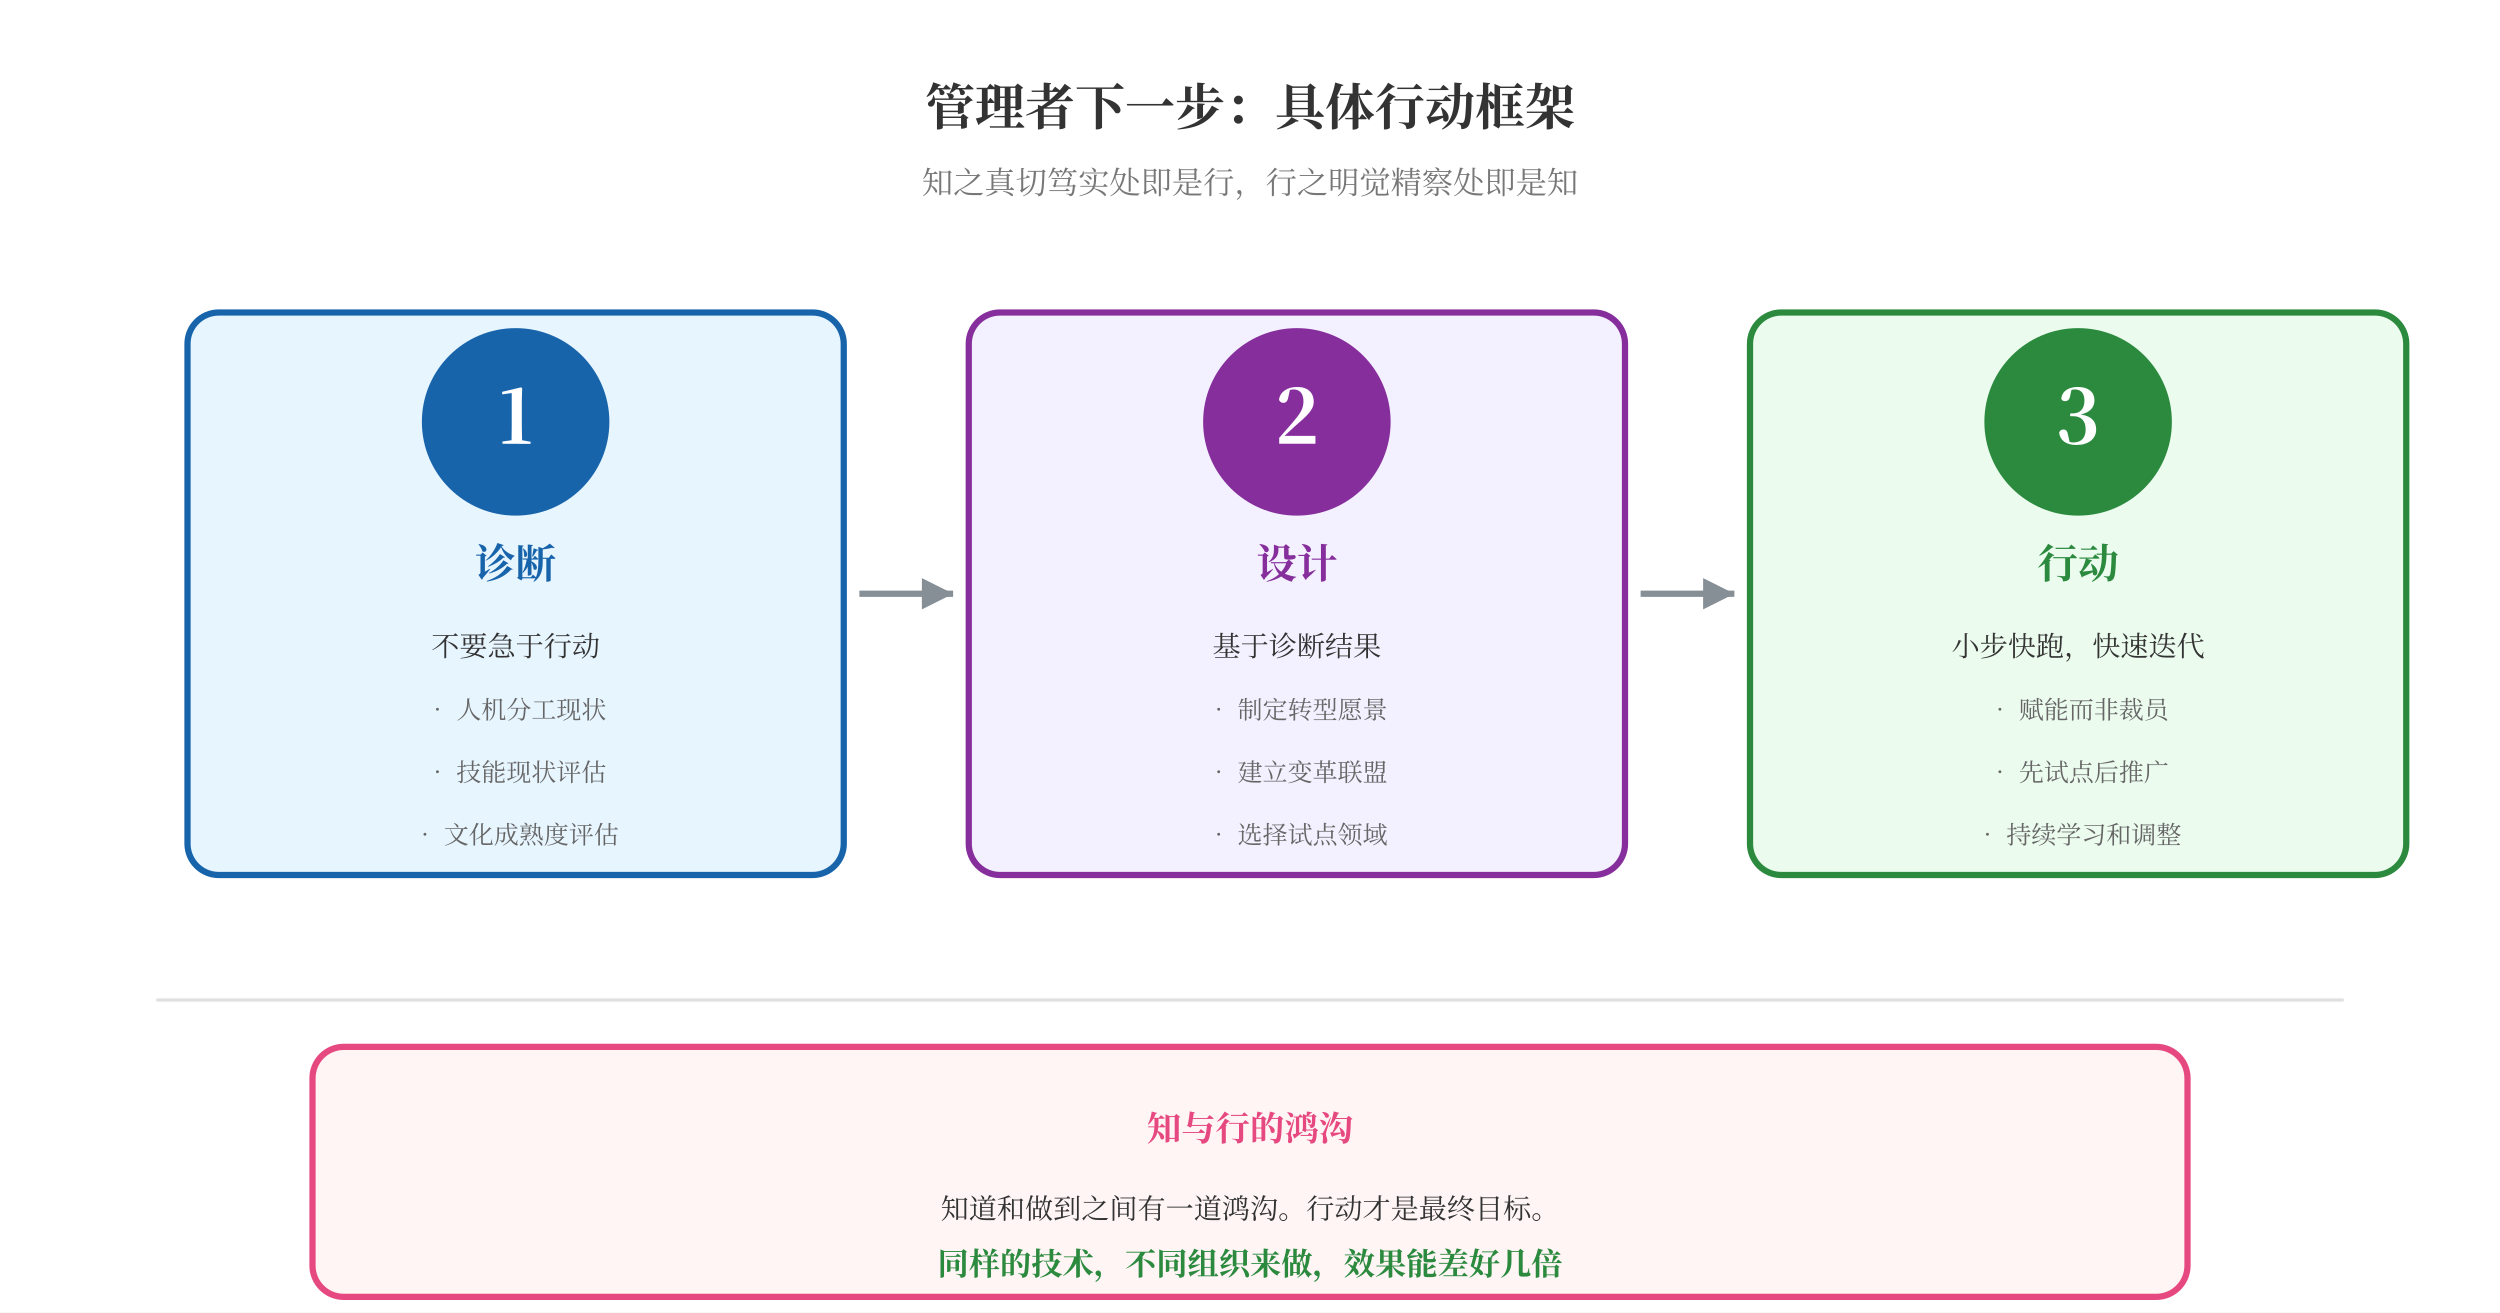
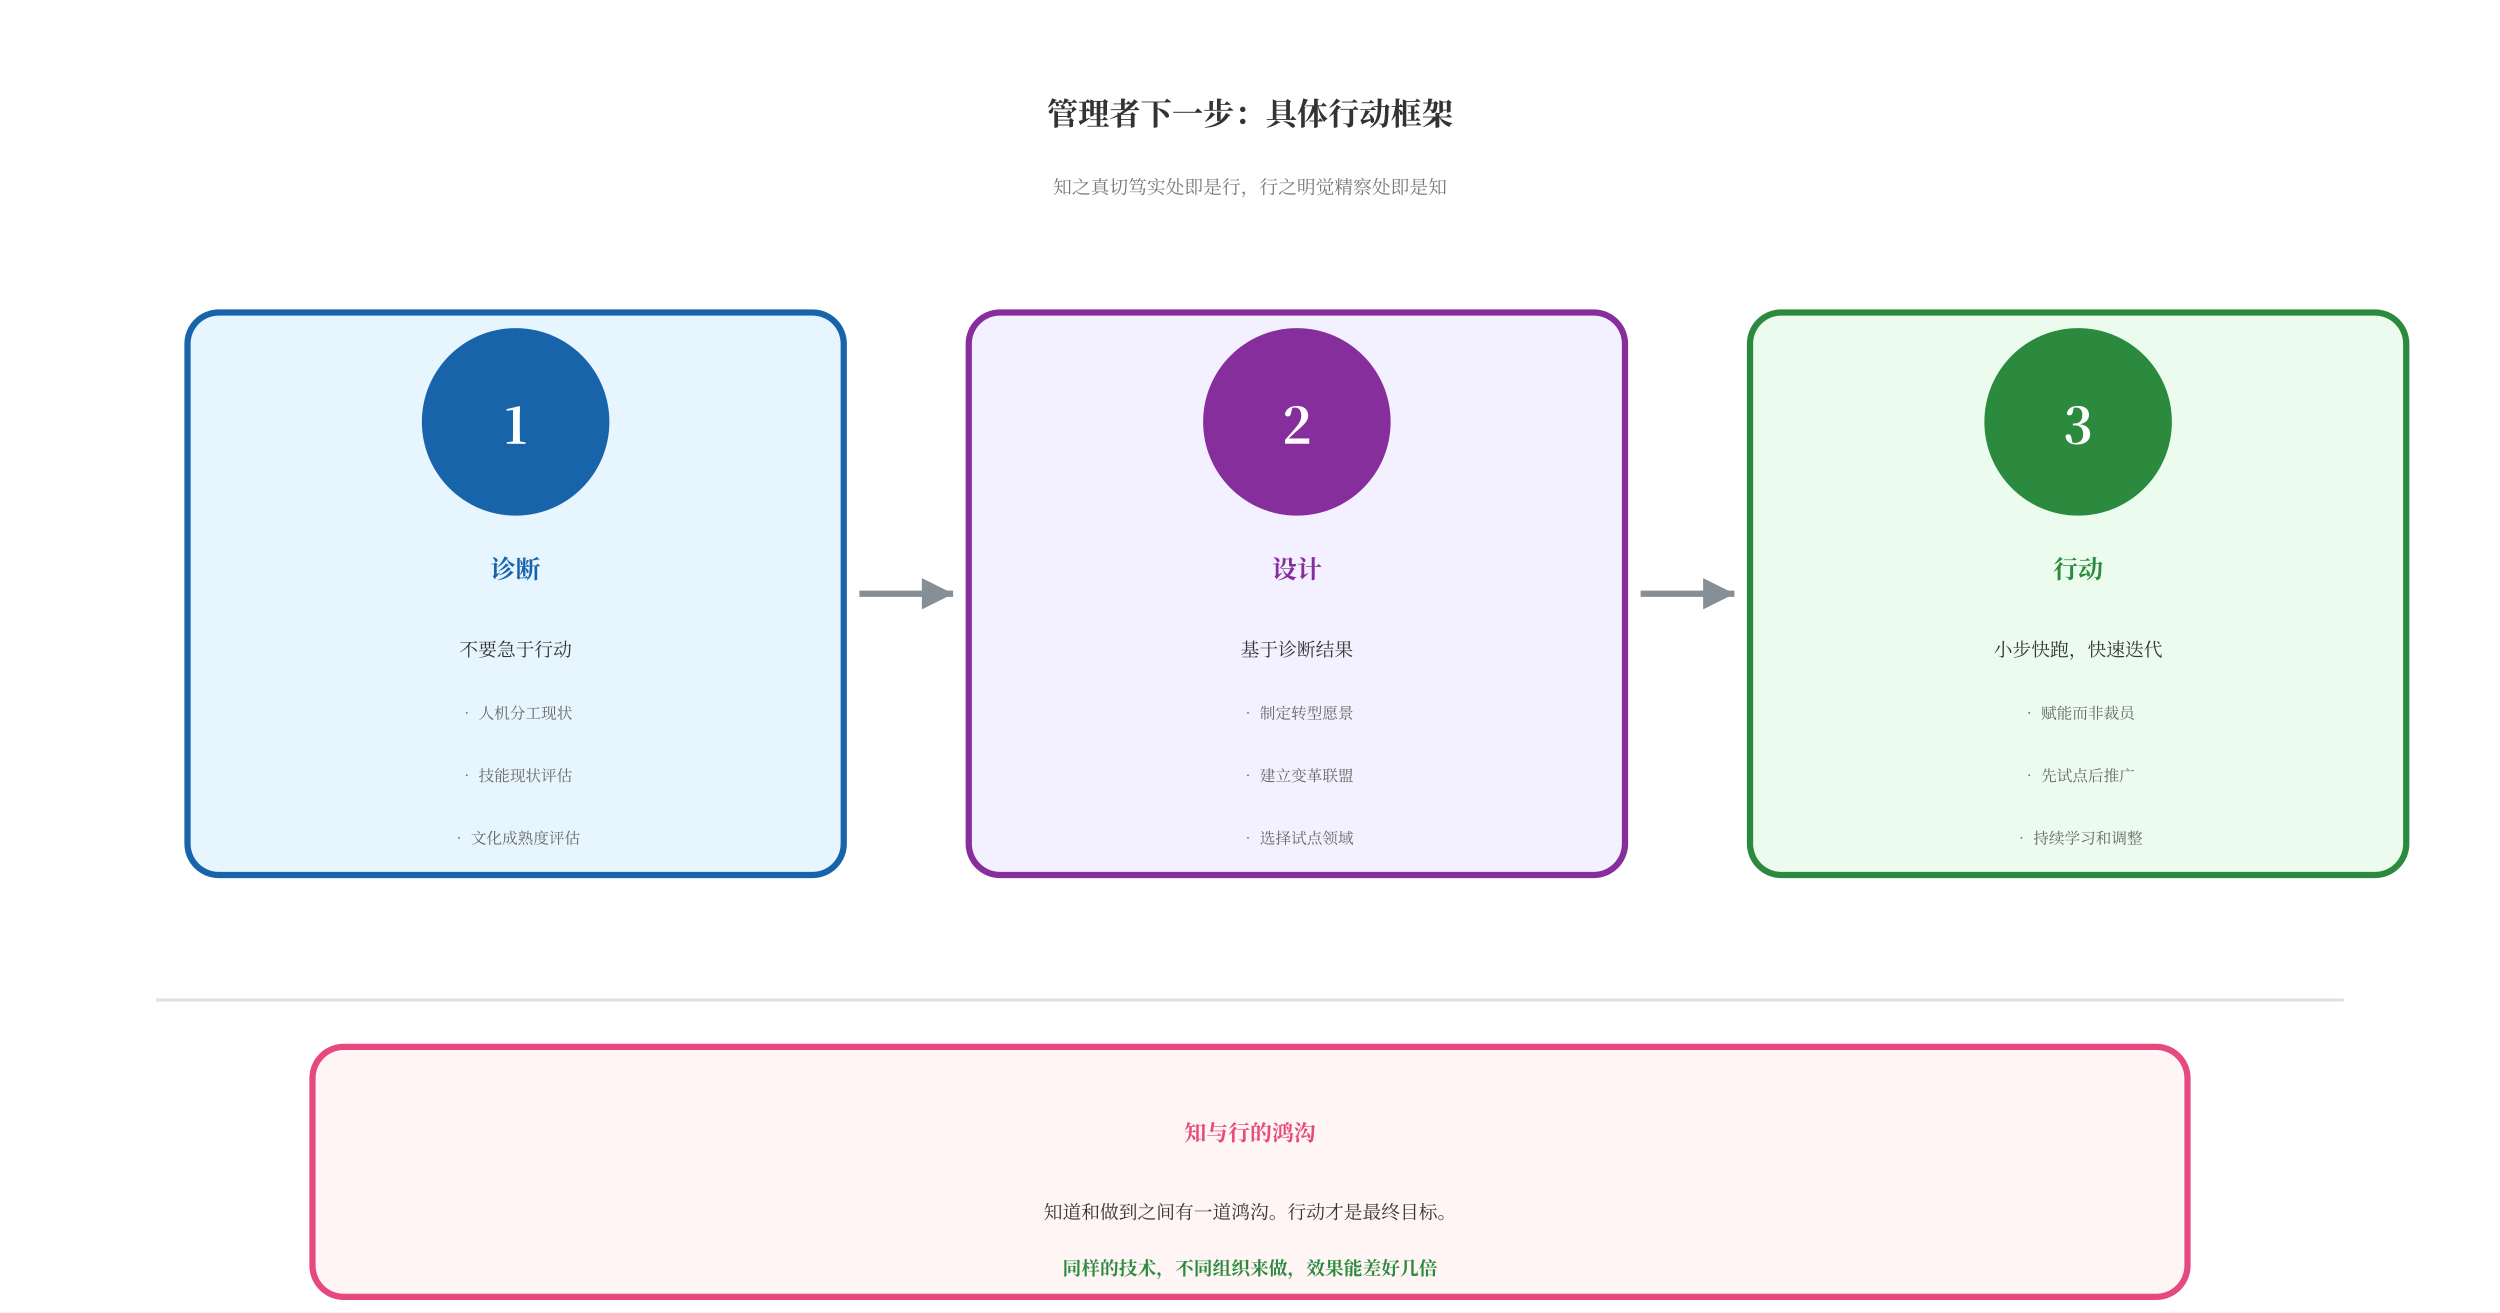
<svg xmlns="http://www.w3.org/2000/svg" viewBox="0 0 800 420" style="font-family: 'Noto Serif CJK SC', serif; background: #fefefe;">
  <rect width="800" height="420" fill="white" />
-   <text x="400" y="40" text-anchor="middle" font-size="16" font-weight="bold" fill="#333">管理者下一步：具体行动框架</text>
-   <text x="400" y="62" text-anchor="middle" font-size="10" fill="#777">知之真切笃实处即是行，行之明觉精察处即是知</text>
+   <text x="400" y="40" text-anchor="middle" font-size="10" font-weight="bold" fill="#333">管理者下一步：具体行动框架</text>
+   <text x="400" y="62" text-anchor="middle" font-size="6" fill="#777">知之真切笃实处即是行，行之明觉精察处即是知</text>
  <rect x="60" y="100" width="210" height="180" rx="10" fill="#e7f5ff" stroke="#1864ab" stroke-width="2" />
  <circle cx="165" cy="135" r="30" fill="#1864ab" />
-   <text x="165" y="142" text-anchor="middle" font-size="24" font-weight="bold" fill="white">1</text>
-   <text x="165" y="185" text-anchor="middle" font-size="13" font-weight="bold" fill="#1864ab">诊断</text>
-   <text x="165" y="210" text-anchor="middle" font-size="9" fill="#333">不要急于行动</text>
-   <text x="165" y="230" text-anchor="middle" font-size="8" fill="#666">• 人机分工现状</text>
-   <text x="165" y="250" text-anchor="middle" font-size="8" fill="#666">• 技能现状评估</text>
-   <text x="165" y="270" text-anchor="middle" font-size="8" fill="#666">• 文化成熟度评估</text>
+   <text x="165" y="142" text-anchor="middle" font-size="16" font-weight="bold" fill="white">1</text>
+   <text x="165" y="185" text-anchor="middle" font-size="8" font-weight="bold" fill="#1864ab">诊断</text>
+   <text x="165" y="210" text-anchor="middle" font-size="6" fill="#333">不要急于行动</text>
+   <text x="165" y="230" text-anchor="middle" font-size="5" fill="#666">• 人机分工现状</text>
+   <text x="165" y="250" text-anchor="middle" font-size="5" fill="#666">• 技能现状评估</text>
+   <text x="165" y="270" text-anchor="middle" font-size="5" fill="#666">• 文化成熟度评估</text>
  <path d="M275 190 L305 190" fill="none" stroke="#868e96" stroke-width="2" />
  <polygon points="305,190 295,185 295,195" fill="#868e96" />
  <rect x="310" y="100" width="210" height="180" rx="10" fill="#f3f0ff" stroke="#862e9c" stroke-width="2" />
  <circle cx="415" cy="135" r="30" fill="#862e9c" />
-   <text x="415" y="142" text-anchor="middle" font-size="24" font-weight="bold" fill="white">2</text>
-   <text x="415" y="185" text-anchor="middle" font-size="13" font-weight="bold" fill="#862e9c">设计</text>
-   <text x="415" y="210" text-anchor="middle" font-size="9" fill="#333">基于诊断结果</text>
-   <text x="415" y="230" text-anchor="middle" font-size="8" fill="#666">• 制定转型愿景</text>
-   <text x="415" y="250" text-anchor="middle" font-size="8" fill="#666">• 建立变革联盟</text>
-   <text x="415" y="270" text-anchor="middle" font-size="8" fill="#666">• 选择试点领域</text>
+   <text x="415" y="142" text-anchor="middle" font-size="16" font-weight="bold" fill="white">2</text>
+   <text x="415" y="185" text-anchor="middle" font-size="8" font-weight="bold" fill="#862e9c">设计</text>
+   <text x="415" y="210" text-anchor="middle" font-size="6" fill="#333">基于诊断结果</text>
+   <text x="415" y="230" text-anchor="middle" font-size="5" fill="#666">• 制定转型愿景</text>
+   <text x="415" y="250" text-anchor="middle" font-size="5" fill="#666">• 建立变革联盟</text>
+   <text x="415" y="270" text-anchor="middle" font-size="5" fill="#666">• 选择试点领域</text>
  <path d="M525 190 L555 190" fill="none" stroke="#868e96" stroke-width="2" />
  <polygon points="555,190 545,185 545,195" fill="#868e96" />
  <rect x="560" y="100" width="210" height="180" rx="10" fill="#ebfbee" stroke="#2b8a3e" stroke-width="2" />
  <circle cx="665" cy="135" r="30" fill="#2b8a3e" />
-   <text x="665" y="142" text-anchor="middle" font-size="24" font-weight="bold" fill="white">3</text>
-   <text x="665" y="185" text-anchor="middle" font-size="13" font-weight="bold" fill="#2b8a3e">行动</text>
-   <text x="665" y="210" text-anchor="middle" font-size="9" fill="#333">小步快跑，快速迭代</text>
-   <text x="665" y="230" text-anchor="middle" font-size="8" fill="#666">• 赋能而非裁员</text>
-   <text x="665" y="250" text-anchor="middle" font-size="8" fill="#666">• 先试点后推广</text>
-   <text x="665" y="270" text-anchor="middle" font-size="8" fill="#666">• 持续学习和调整</text>
+   <text x="665" y="142" text-anchor="middle" font-size="16" font-weight="bold" fill="white">3</text>
+   <text x="665" y="185" text-anchor="middle" font-size="8" font-weight="bold" fill="#2b8a3e">行动</text>
+   <text x="665" y="210" text-anchor="middle" font-size="6" fill="#333">小步快跑，快速迭代</text>
+   <text x="665" y="230" text-anchor="middle" font-size="5" fill="#666">• 赋能而非裁员</text>
+   <text x="665" y="250" text-anchor="middle" font-size="5" fill="#666">• 先试点后推广</text>
+   <text x="665" y="270" text-anchor="middle" font-size="5" fill="#666">• 持续学习和调整</text>
  <line x1="50" y1="320" x2="750" y2="320" stroke="#e0e0e0" stroke-width="1" />
  <rect x="100" y="335" width="600" height="80" rx="10" fill="#fff5f5" stroke="#e64980" stroke-width="2" />
-   <text x="400" y="365" text-anchor="middle" font-size="11" font-weight="bold" fill="#e64980">知与行的鸿沟</text>
-   <text x="400" y="390" text-anchor="middle" font-size="9" fill="#333">知道和做到之间有一道鸿沟。行动才是最终目标。</text>
-   <text x="400" y="408" text-anchor="middle" font-size="10" font-weight="bold" fill="#2b8a3e">同样的技术，不同组织来做，效果能差好几倍</text>
+   <text x="400" y="365" text-anchor="middle" font-size="7" font-weight="bold" fill="#e64980">知与行的鸿沟</text>
+   <text x="400" y="390" text-anchor="middle" font-size="6" fill="#333">知道和做到之间有一道鸿沟。行动才是最终目标。</text>
+   <text x="400" y="408" text-anchor="middle" font-size="6" font-weight="bold" fill="#2b8a3e">同样的技术，不同组织来做，效果能差好几倍</text>
</svg>
